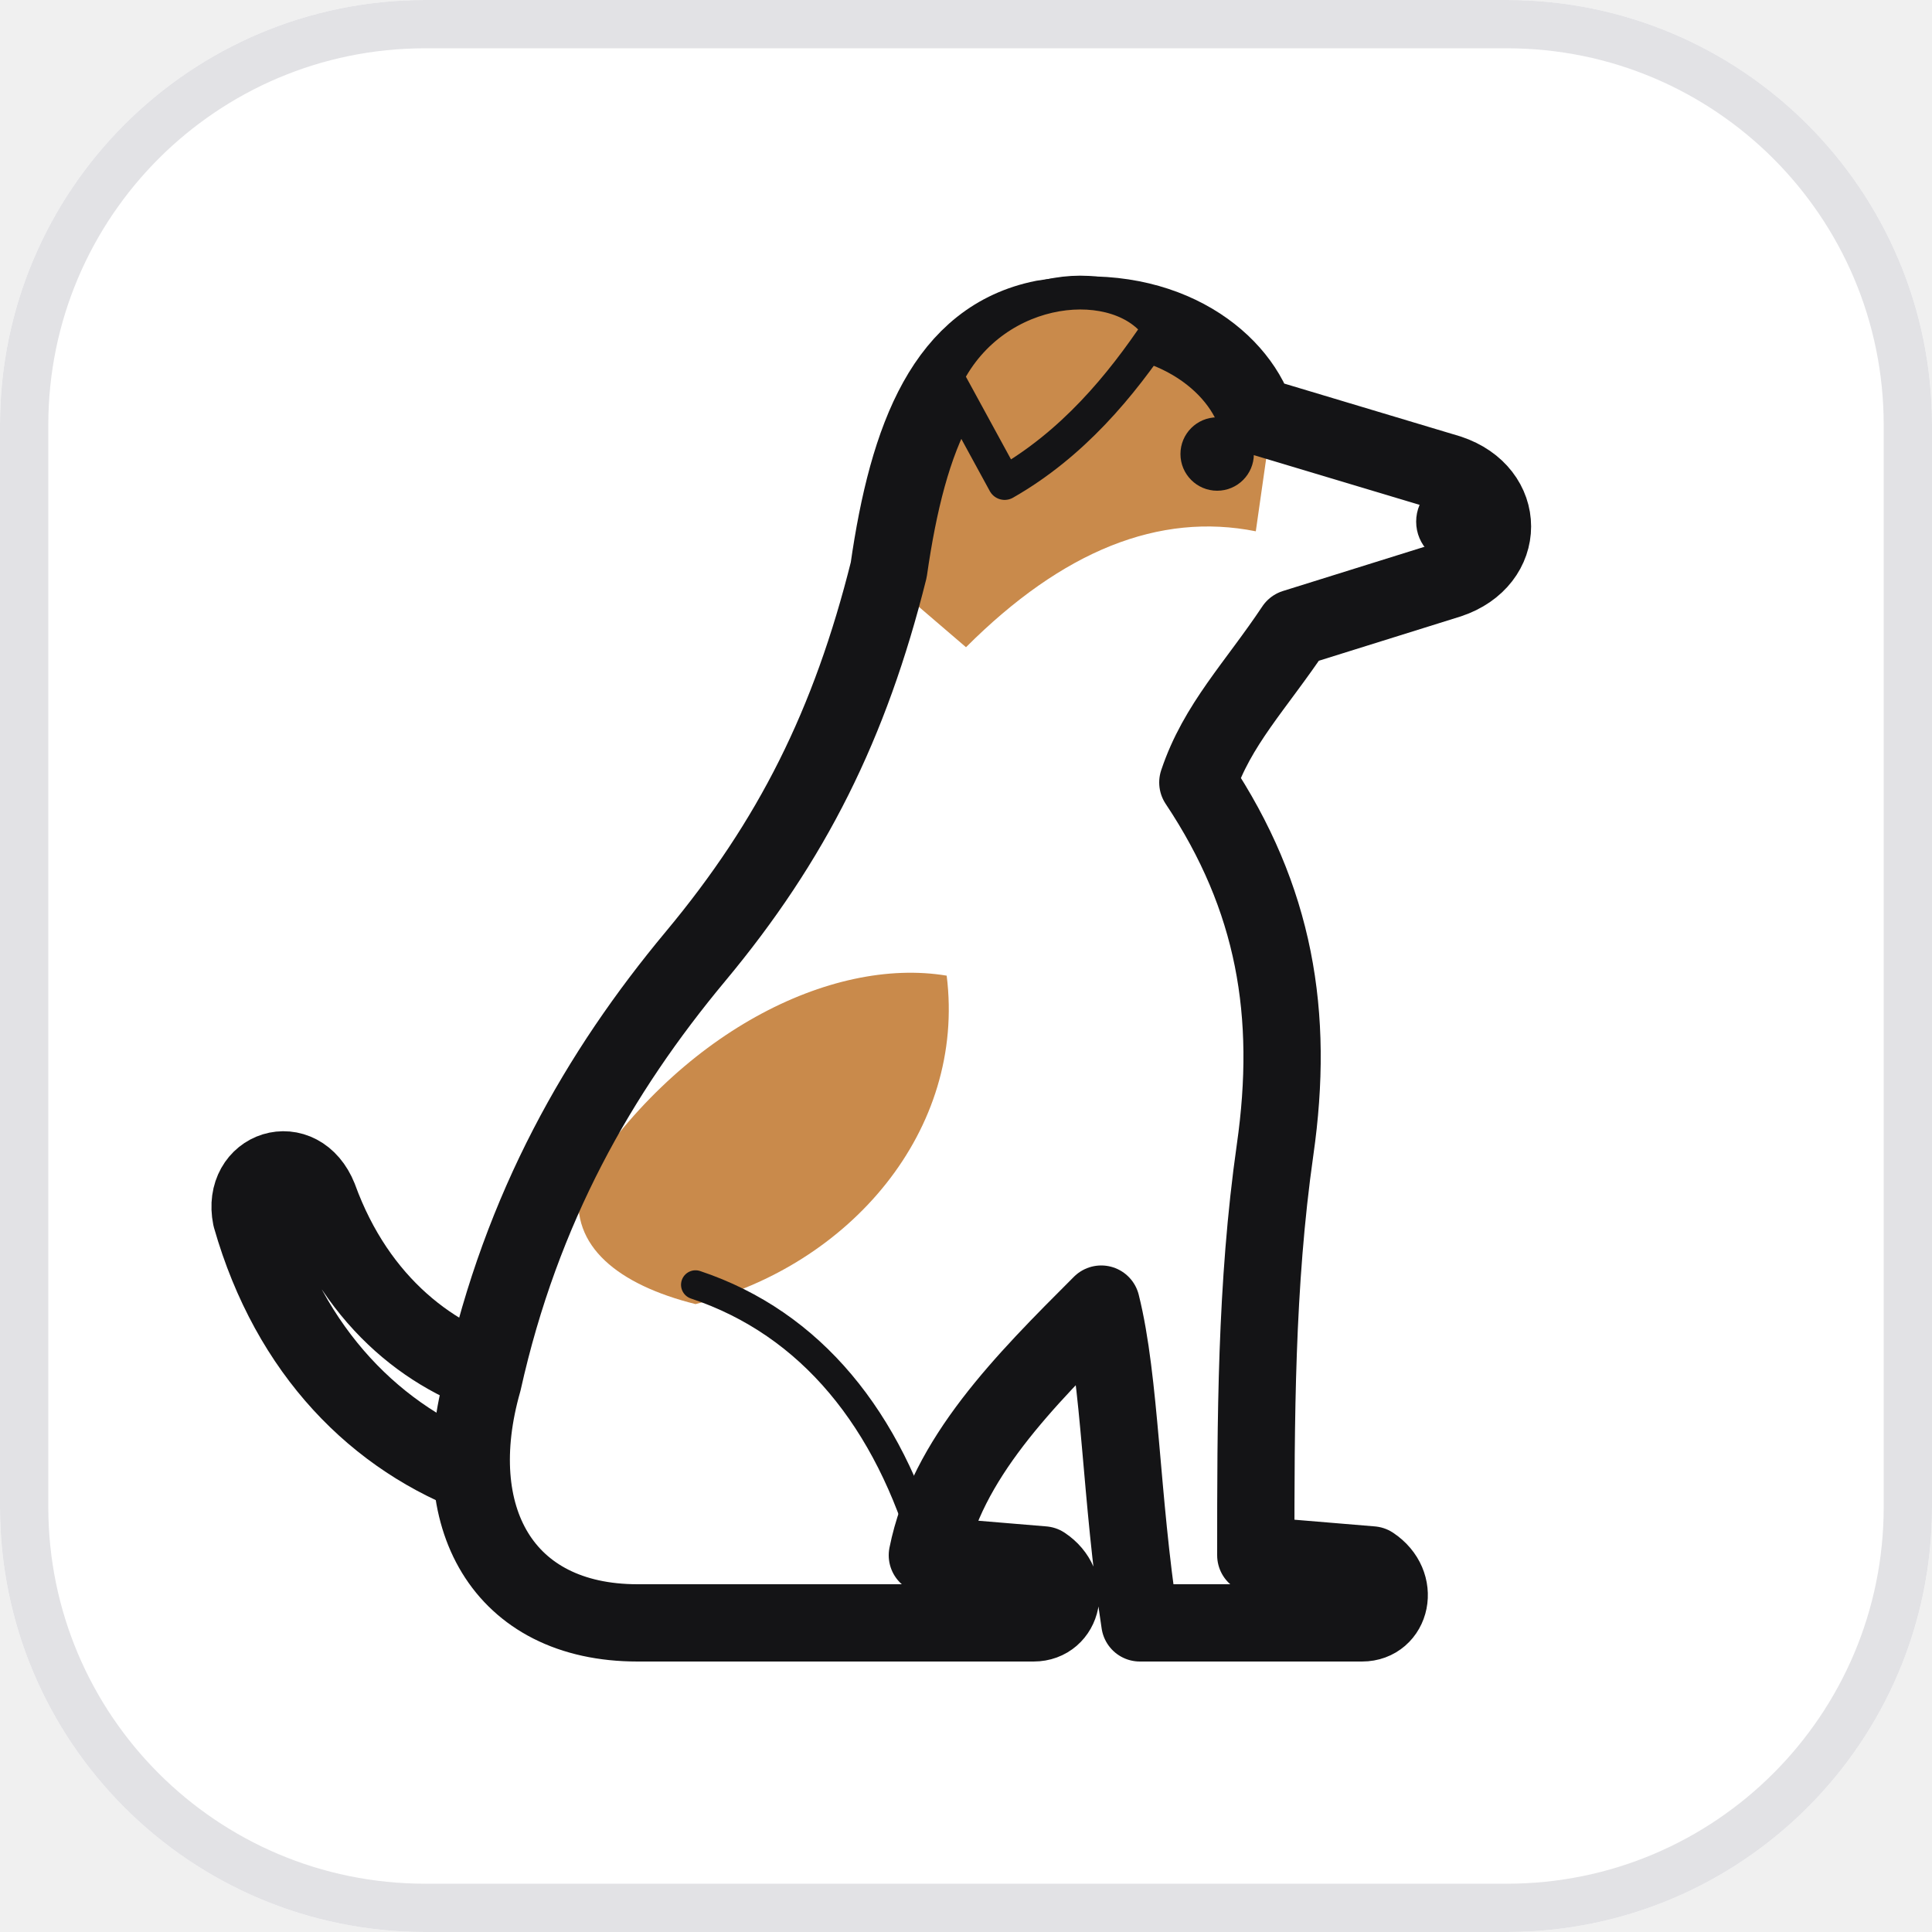
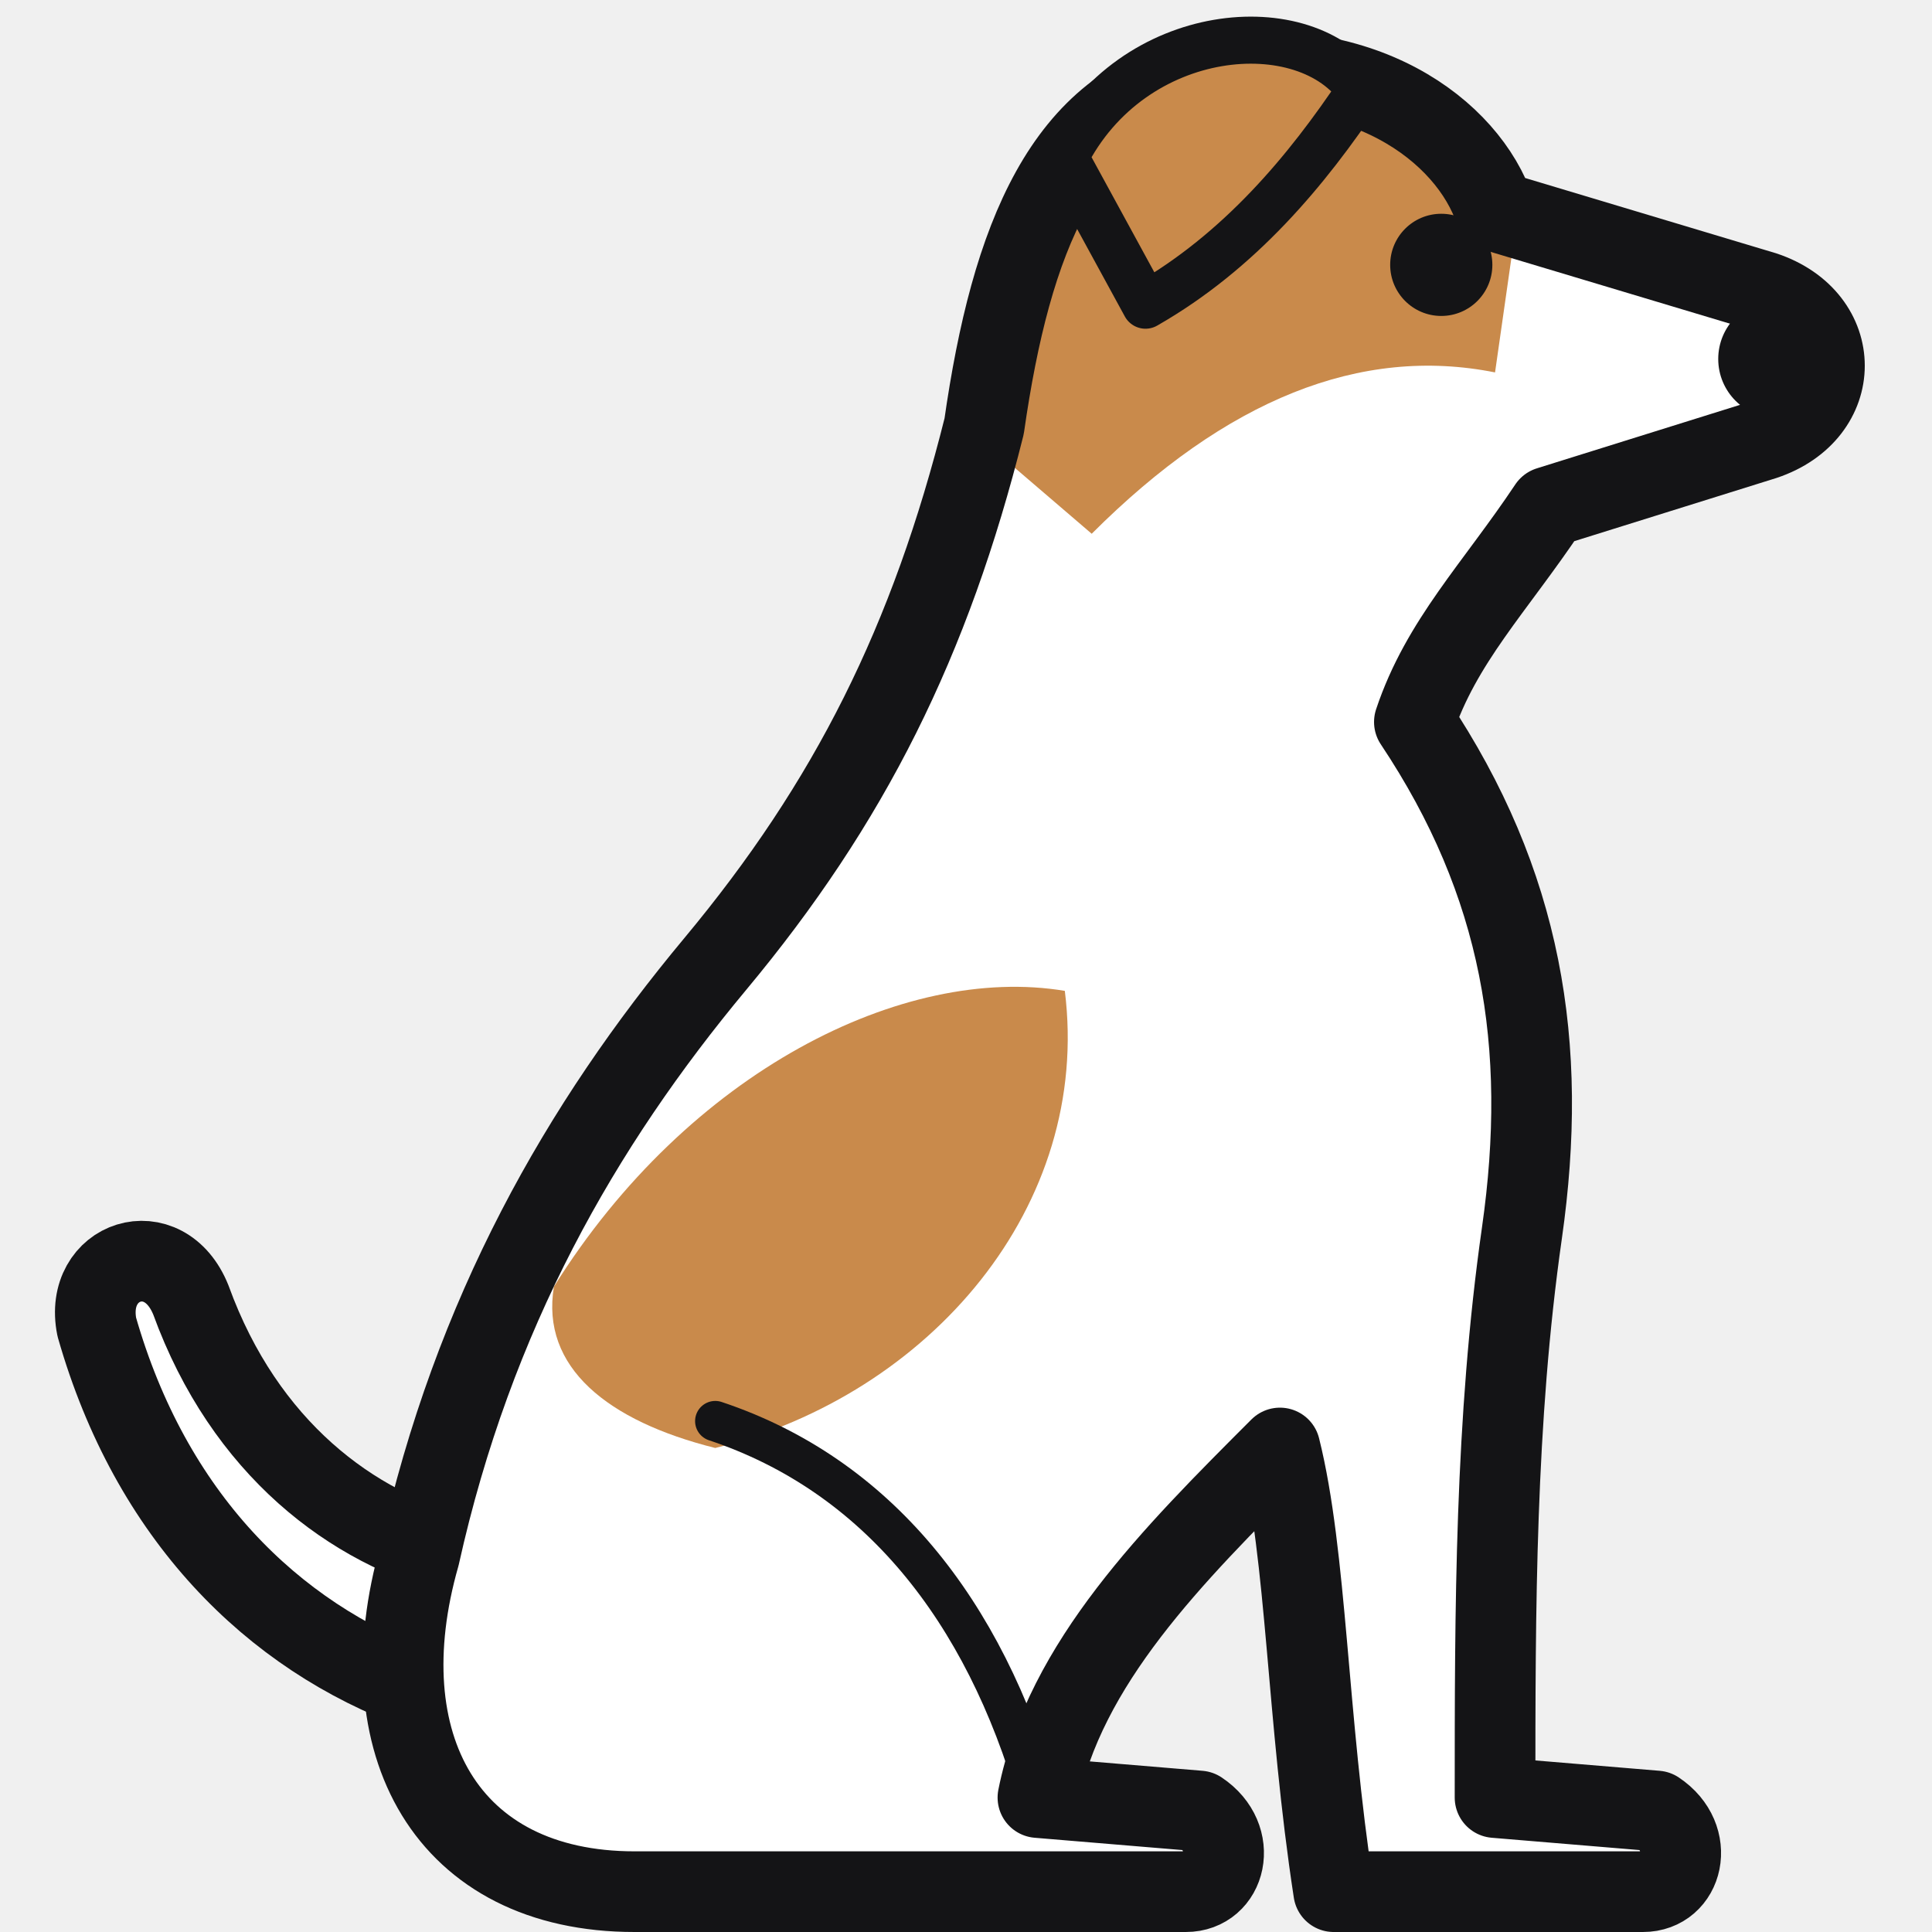
- <svg xmlns="http://www.w3.org/2000/svg" viewBox="0 0 200 200">
-   <rect width="200" height="200" rx="44" fill="#ffffff" />
-   <rect x="2.5" y="2.5" width="195" height="195" rx="41.5" fill="none" stroke="#e2e2e5" stroke-width="5" />
-   <g transform="translate(-18 -5)">
-     <path d="M68 158 C57 154 48 145 44 131 C43 126 49 124 51 129 C55 140 63 146 71 148 Z" fill="#ffffff" stroke="#141416" stroke-width="8" stroke-linejoin="round" />
-     <path d="M126 38 C138 36 146 42 148 48 L168 54 C174 56 174 63 168 65 L152 70 C148 76 144 80 142 86 C150 98 152 110 150 124 C148 138 148 152 148 166 L160 167 C163 169 162 173 159 173 L136 173 C134 160 134 148 132 140 C124 148 116 156 114 166 L126 167 C129 169 128 173 125 173 L84 173 C70 173 64 162 68 148 C72 130 80 116 90 104 C100 92 106 80 110 64 C112 50 116 40 126 38 Z" fill="#ffffff" />
-     <clipPath id="wd-body">
-       <path d="M126 38 C138 36 146 42 148 48 L168 54 C174 56 174 63 168 65 L152 70 C148 76 144 80 142 86 C150 98 152 110 150 124 C148 138 148 152 148 166 L160 167 C163 169 162 173 159 173 L136 173 C134 160 134 148 132 140 C124 148 116 156 114 166 L126 167 C129 169 128 173 125 173 L84 173 C70 173 64 162 68 148 C72 130 80 116 90 104 C100 92 106 80 110 64 C112 50 116 40 126 38 Z" />
-     </clipPath>
-     <g clip-path="url(#wd-body)">
-       <path d="M104 60 C114 44 136 36 150 46 L148 60 C138 58 128 62 118 72 Z" fill="#c98a4b" />
-       <path d="M78 128 C88 112 104 104 116 106 C118 122 106 136 90 140 C82 138 77 134 78 128 Z" fill="#c98a4b" />
+ <svg xmlns="http://www.w3.org/2000/svg" viewBox="36.8 32.3 143.7 143.7">
+   <style>.tile{display:none} @media (prefers-color-scheme: dark){.bare{display:none} .tile{display:inline}}</style>
+   <defs>
+     <g id="dog">
+       <path d="M68 158 C57 154 48 145 44 131 C43 126 49 124 51 129 C55 140 63 146 71 148 Z" fill="#ffffff" stroke="#141416" stroke-width="6" stroke-linejoin="round" />
+       <path d="M126 38 C138 36 146 42 148 48 L168 54 C174 56 174 63 168 65 L152 70 C148 76 144 80 142 86 C150 98 152 110 150 124 C148 138 148 152 148 166 L160 167 C163 169 162 173 159 173 L136 173 C134 160 134 148 132 140 C124 148 116 156 114 166 L126 167 C129 169 128 173 125 173 L84 173 C70 173 64 162 68 148 C72 130 80 116 90 104 C100 92 106 80 110 64 C112 50 116 40 126 38 Z" fill="#ffffff" />
+       <clipPath id="wd-body">
+         <path d="M126 38 C138 36 146 42 148 48 L168 54 C174 56 174 63 168 65 L152 70 C148 76 144 80 142 86 C150 98 152 110 150 124 C148 138 148 152 148 166 L160 167 C163 169 162 173 159 173 L136 173 C134 160 134 148 132 140 C124 148 116 156 114 166 L126 167 C129 169 128 173 125 173 L84 173 C70 173 64 162 68 148 C72 130 80 116 90 104 C100 92 106 80 110 64 C112 50 116 40 126 38 Z" />
+       </clipPath>
+       <g clip-path="url(#wd-body)">
+         <path d="M104 60 C114 44 136 36 150 46 L148 60 C138 58 128 62 118 72 Z" fill="#c98a4b" />
+         <path d="M78 128 C88 112 104 104 116 106 C118 122 106 136 90 140 C82 138 77 134 78 128 Z" fill="#c98a4b" />
+       </g>
+       <path d="M126 38 C138 36 146 42 148 48 L168 54 C174 56 174 63 168 65 L152 70 C148 76 144 80 142 86 C150 98 152 110 150 124 C148 138 148 152 148 166 L160 167 C163 169 162 173 159 173 L136 173 C134 160 134 148 132 140 C124 148 116 156 114 166 L126 167 C129 169 128 173 125 173 L84 173 C70 173 64 162 68 148 C72 130 80 116 90 104 C100 92 106 80 110 64 C112 50 116 40 126 38 Z" fill="none" stroke="#141416" stroke-width="6" stroke-linejoin="round" />
+       <path d="M114 166 C110 152 102 142 90 138" fill="none" stroke="#141416" stroke-width="3" stroke-linecap="round" />
+       <path d="M116 44 C121 34 134 33 138 39 C134 45 129 51 122 55 Z" fill="#c98a4b" stroke="#141416" stroke-width="3.5" stroke-linejoin="round" />
+       <circle cx="144" cy="52" r="3.8" fill="#141416" />
+       <circle cx="169" cy="59" r="4.4" fill="#141416" />
    </g>
-     <path d="M126 38 C138 36 146 42 148 48 L168 54 C174 56 174 63 168 65 L152 70 C148 76 144 80 142 86 C150 98 152 110 150 124 C148 138 148 152 148 166 L160 167 C163 169 162 173 159 173 L136 173 C134 160 134 148 132 140 C124 148 116 156 114 166 L126 167 C129 169 128 173 125 173 L84 173 C70 173 64 162 68 148 C72 130 80 116 90 104 C100 92 106 80 110 64 C112 50 116 40 126 38 Z" fill="none" stroke="#141416" stroke-width="8" stroke-linejoin="round" />
-     <path d="M114 166 C110 152 102 142 90 138" fill="none" stroke="#141416" stroke-width="3" stroke-linecap="round" />
-     <path d="M116 44 C121 34 134 33 138 39 C134 45 129 51 122 55 Z" fill="#c98a4b" stroke="#141416" stroke-width="3.5" stroke-linejoin="round" />
-     <circle cx="144" cy="52" r="3.8" fill="#141416" />
-     <circle cx="169" cy="59" r="4.4" fill="#141416" />
+   </defs>
+   <use class="bare" href="#dog" />
+   <g class="tile">
+     <rect x="36.8" y="32.3" width="143.7" height="143.7" rx="31.6" fill="#ffffff" />
+     <use href="#dog" transform="translate(108.65 104.15) scale(0.8) translate(-118 -105)" />
  </g>
</svg>
